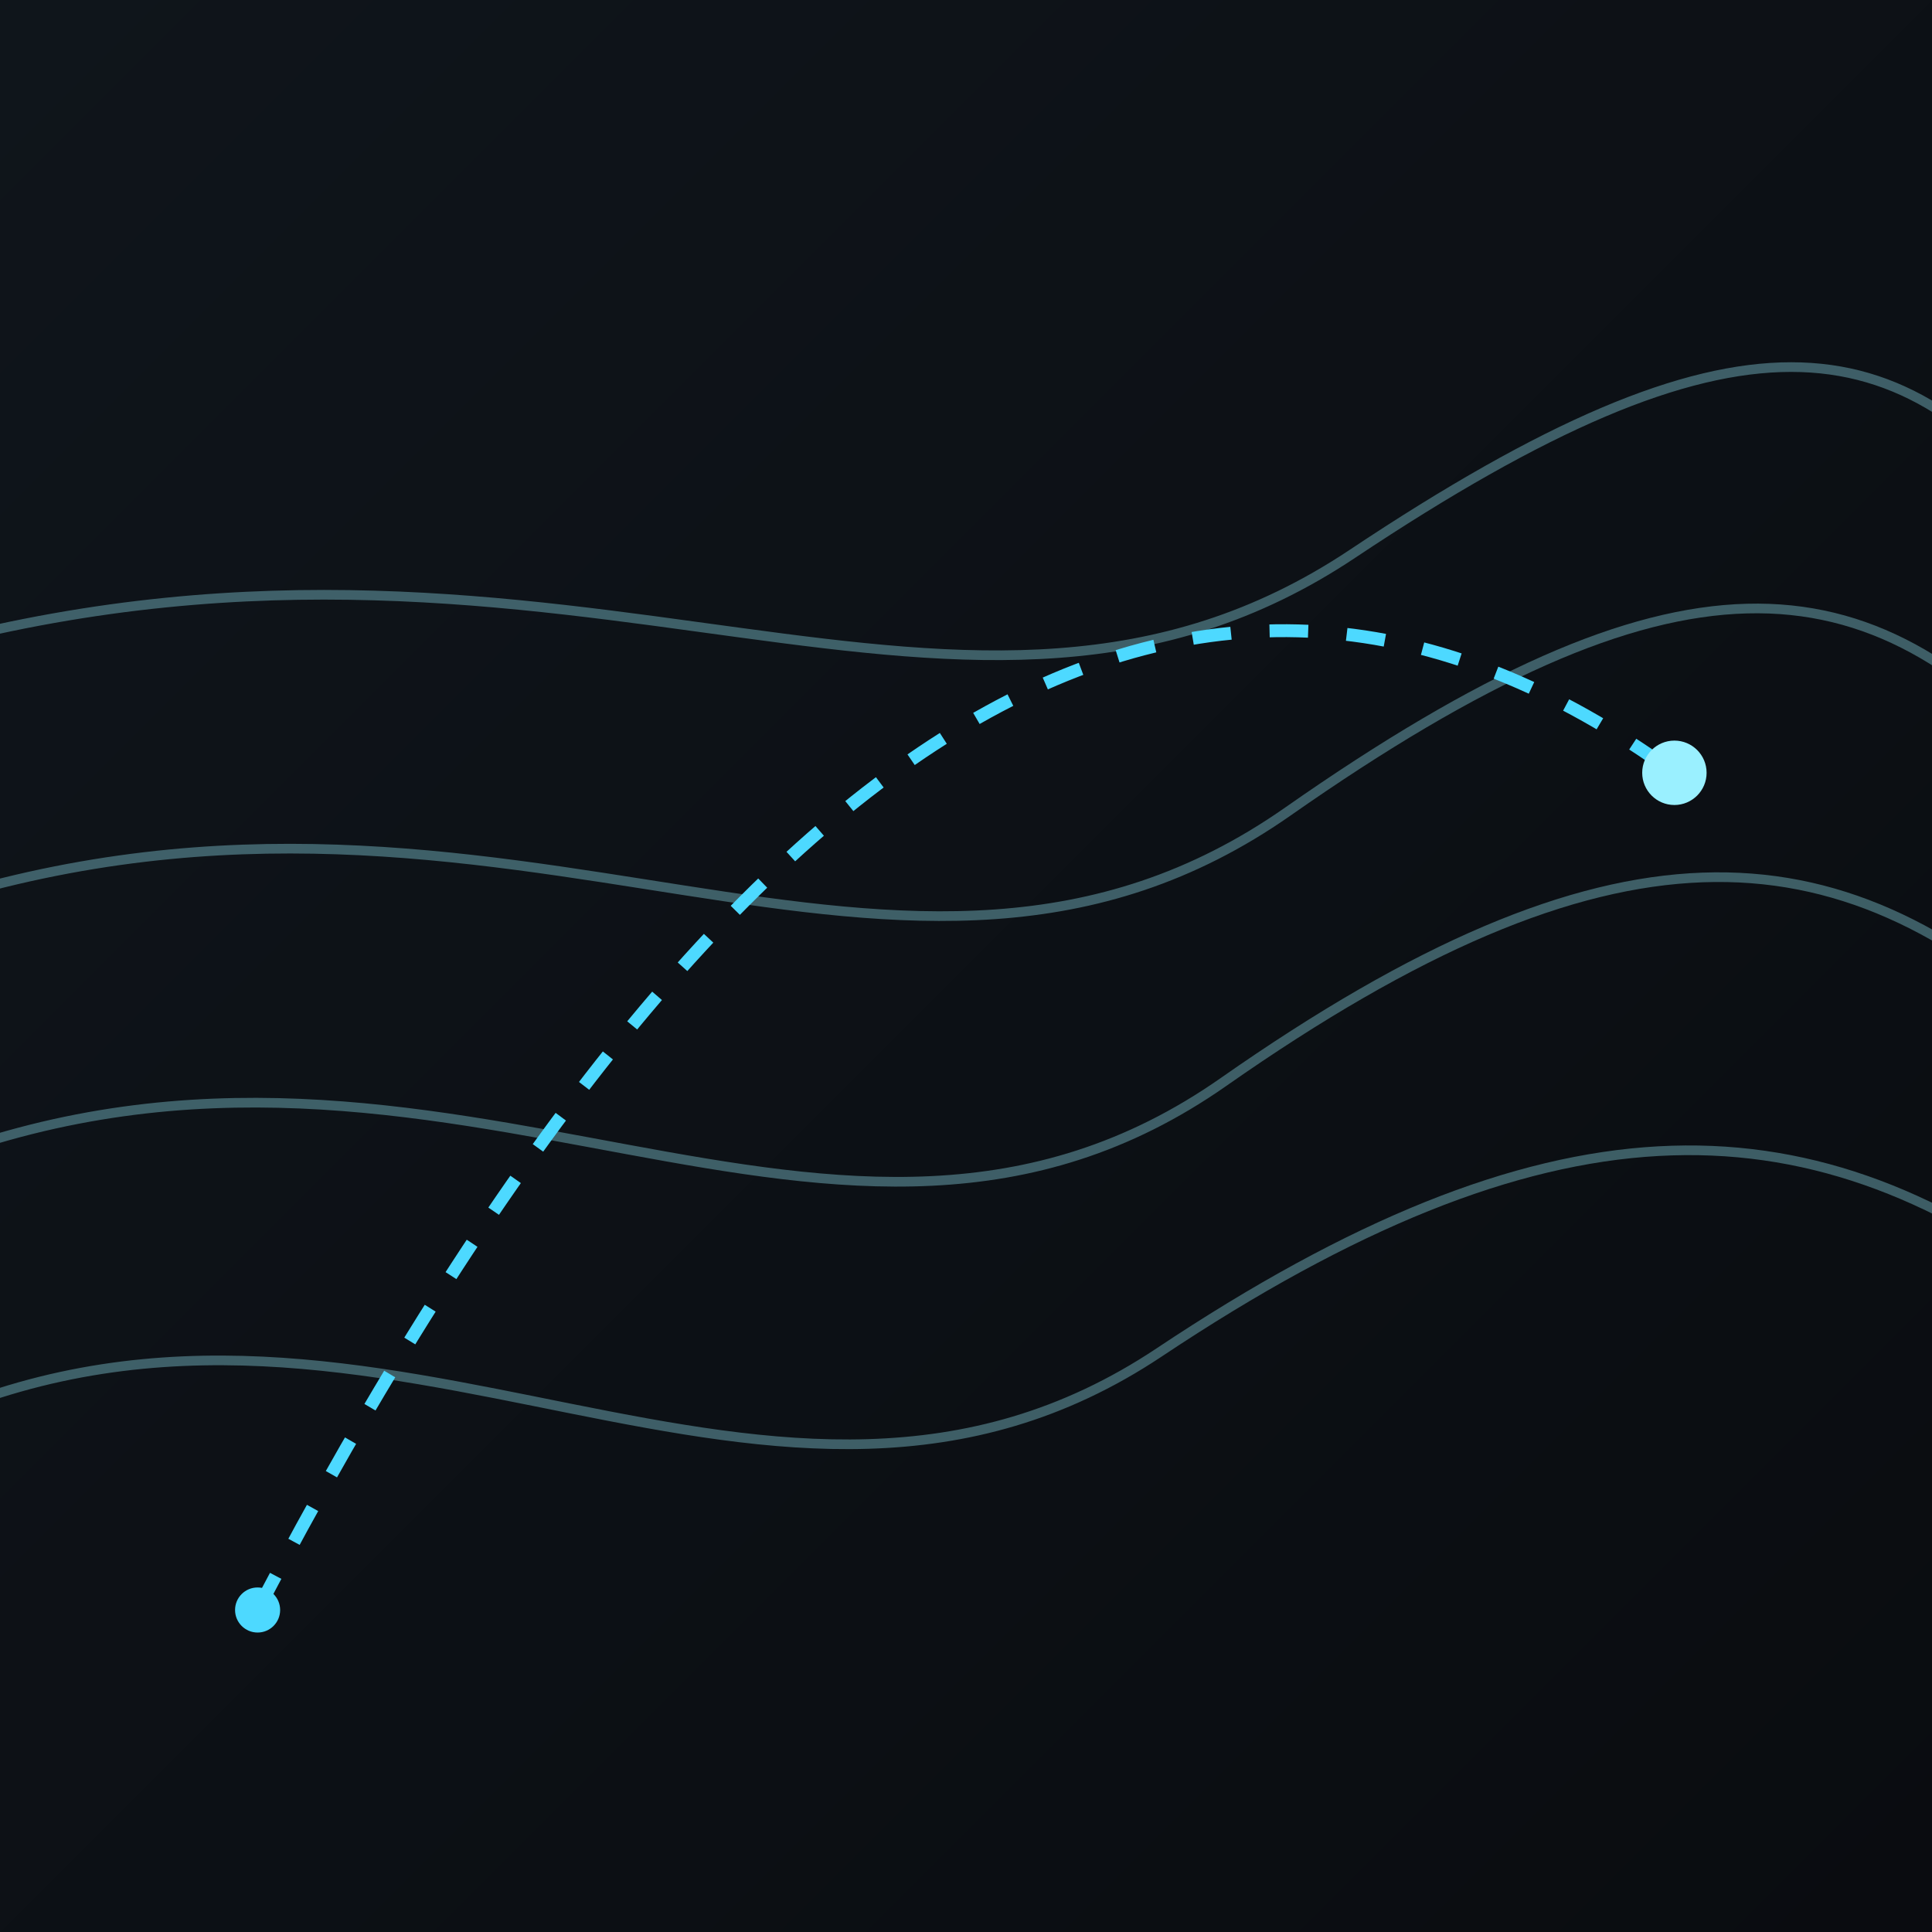
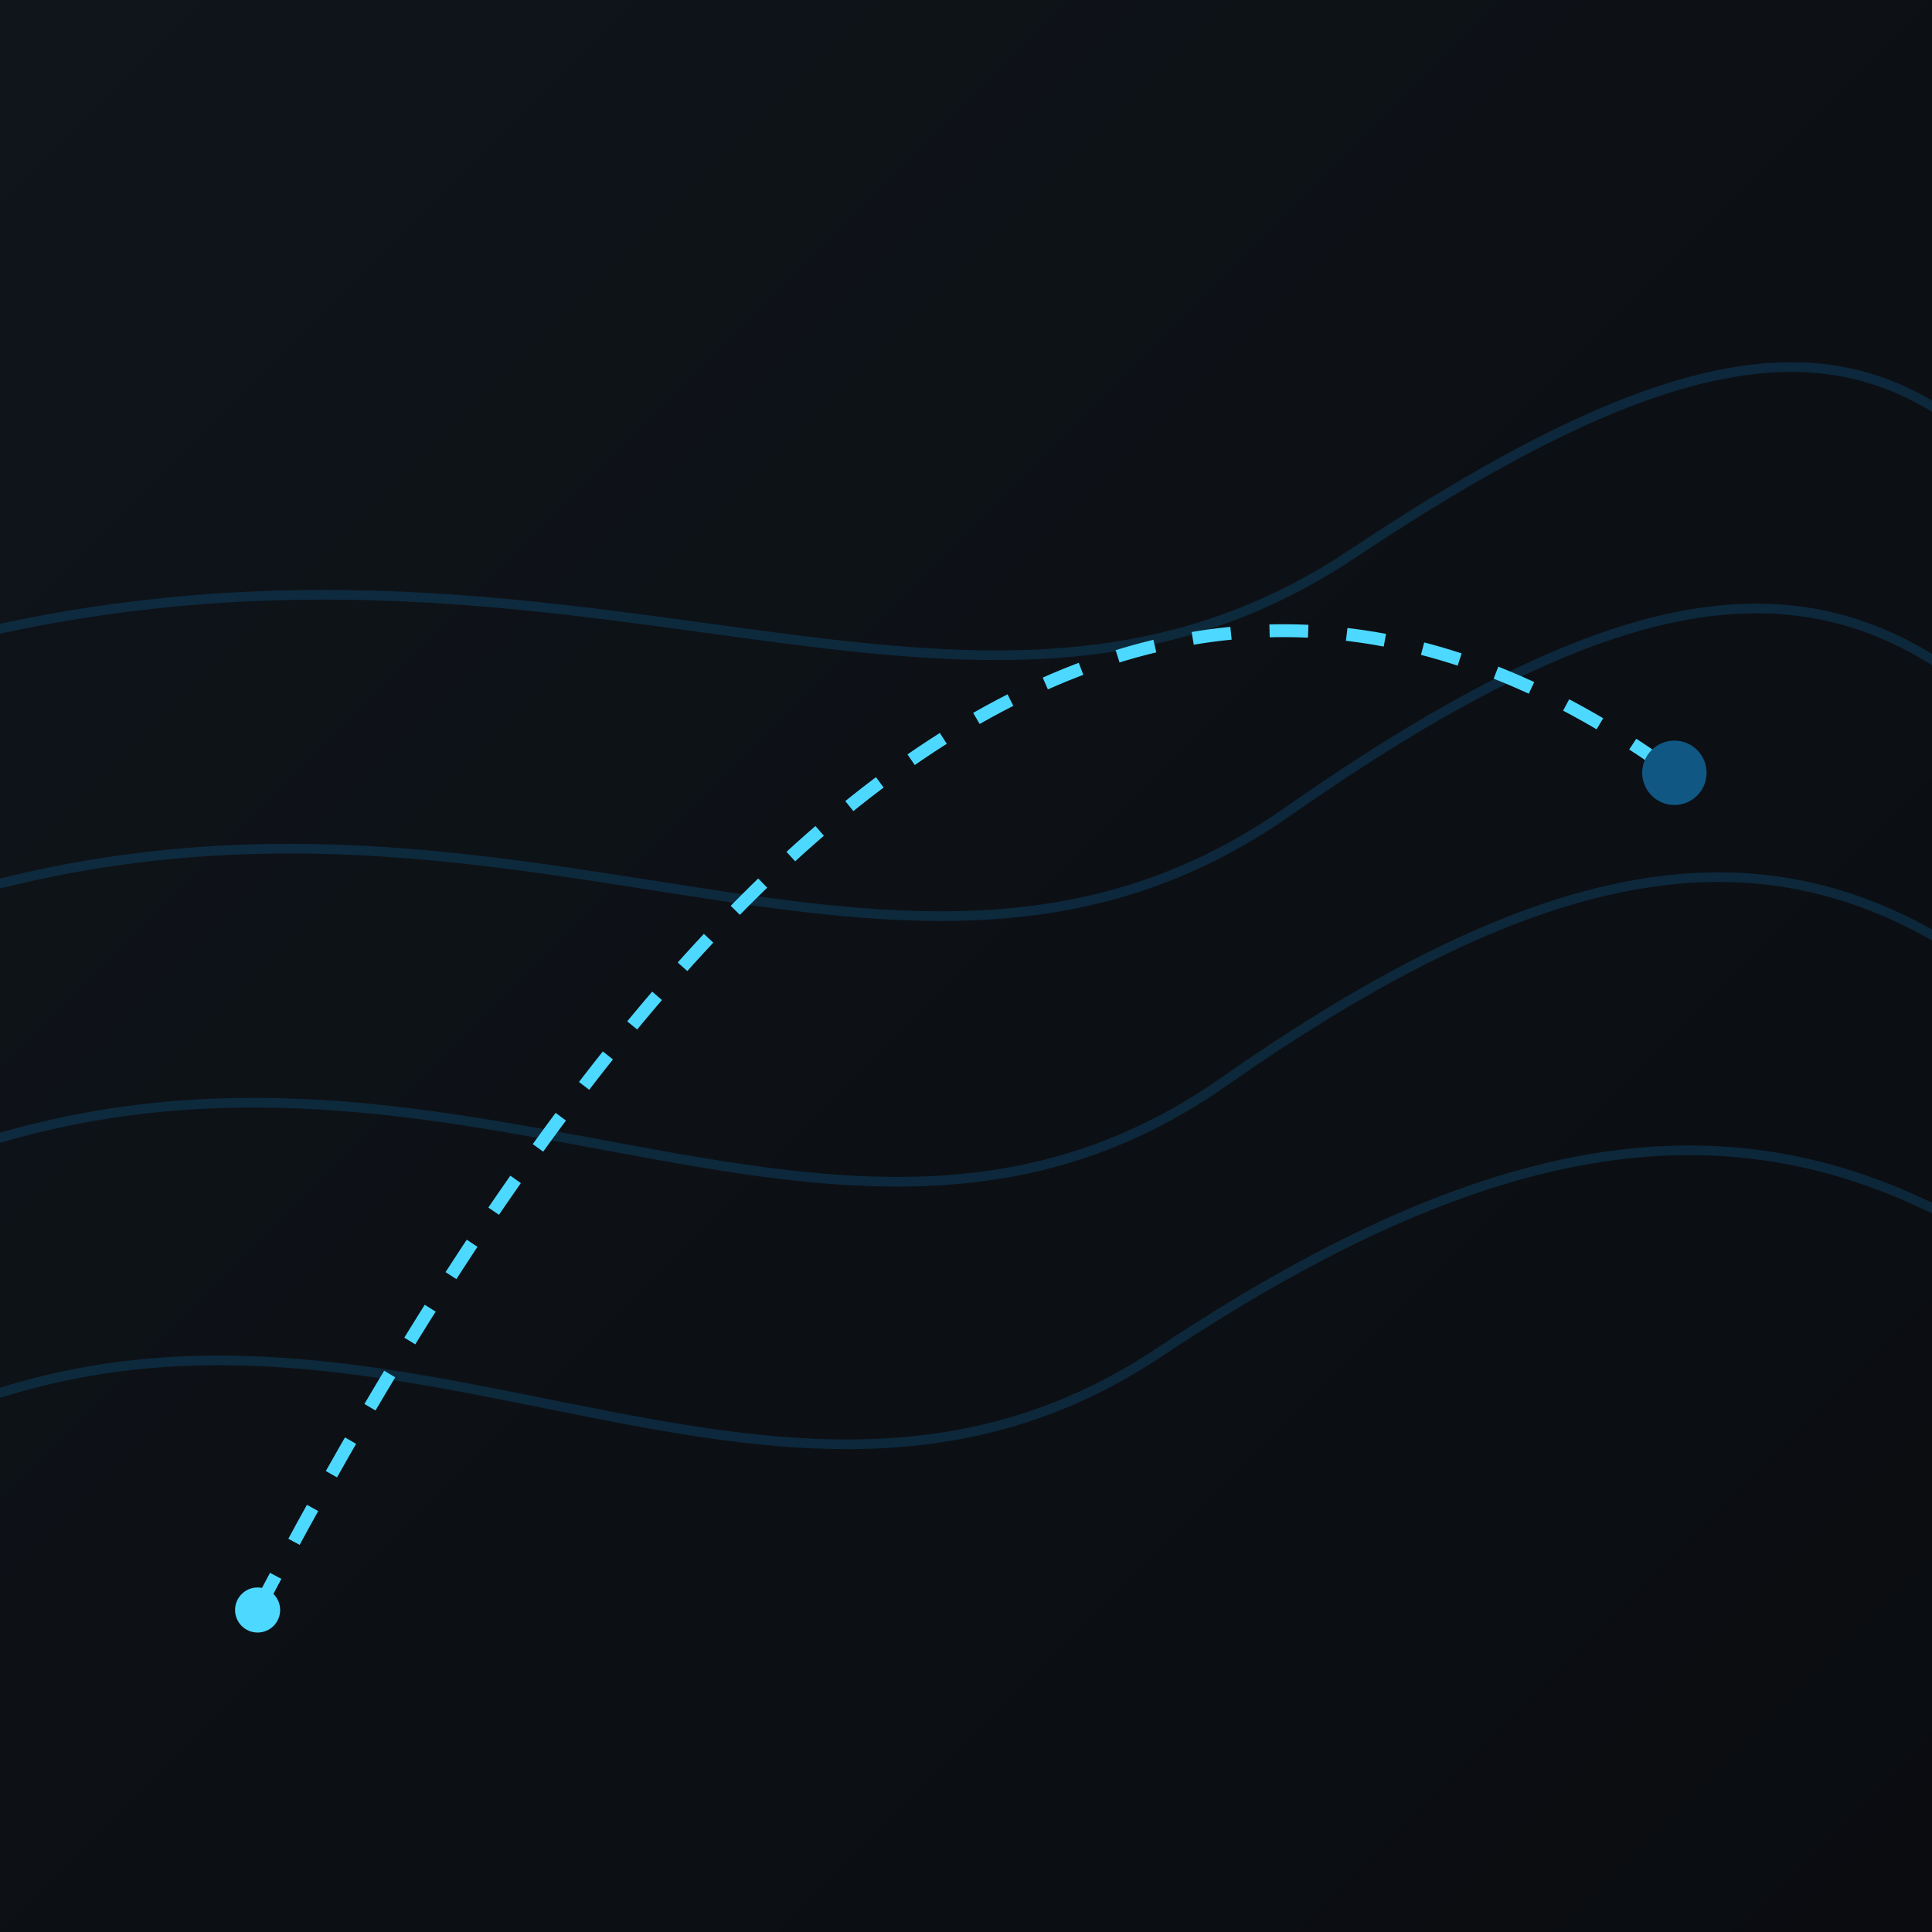
<svg xmlns="http://www.w3.org/2000/svg" viewBox="0 0 300 300" fill="none">
  <defs>
    <linearGradient id="bg3" x1="0" y1="0" x2="1" y2="1">
      <stop offset="0" stop-color="#0f151b" />
      <stop offset="1" stop-color="#0a0c10" />
    </linearGradient>
  </defs>
  <rect width="300" height="300" fill="url(#bg3)" />
-   <g stroke="#9af0ff" stroke-opacity="0.35" fill="none" stroke-width="1.5">
+   <g stroke="#105784" stroke-opacity="0.35" fill="none" stroke-width="1.5">
    <path d="M-10 220 C 60 190, 120 250, 180 210 S 280 170, 320 200" />
    <path d="M-10 180 C 70 150, 130 210, 190 168 S 285 128, 320 160" />
    <path d="M-10 140 C 80 112, 140 168, 200 126 S 290 86, 320 120" />
    <path d="M-10 100 C 90 74, 150 126, 210 86 S 295 50, 320 82" />
  </g>
  <path d="M40 250 Q 150 40, 260 120" stroke="#4dd9ff" stroke-width="2" stroke-dasharray="6 6" fill="none" />
-   <circle cx="260" cy="120" r="5" fill="#9af0ff" />
+   <circle cx="260" cy="120" r="5" fill="#105784" />
  <circle cx="40" cy="250" r="3.5" fill="#4dd9ff" />
</svg>
